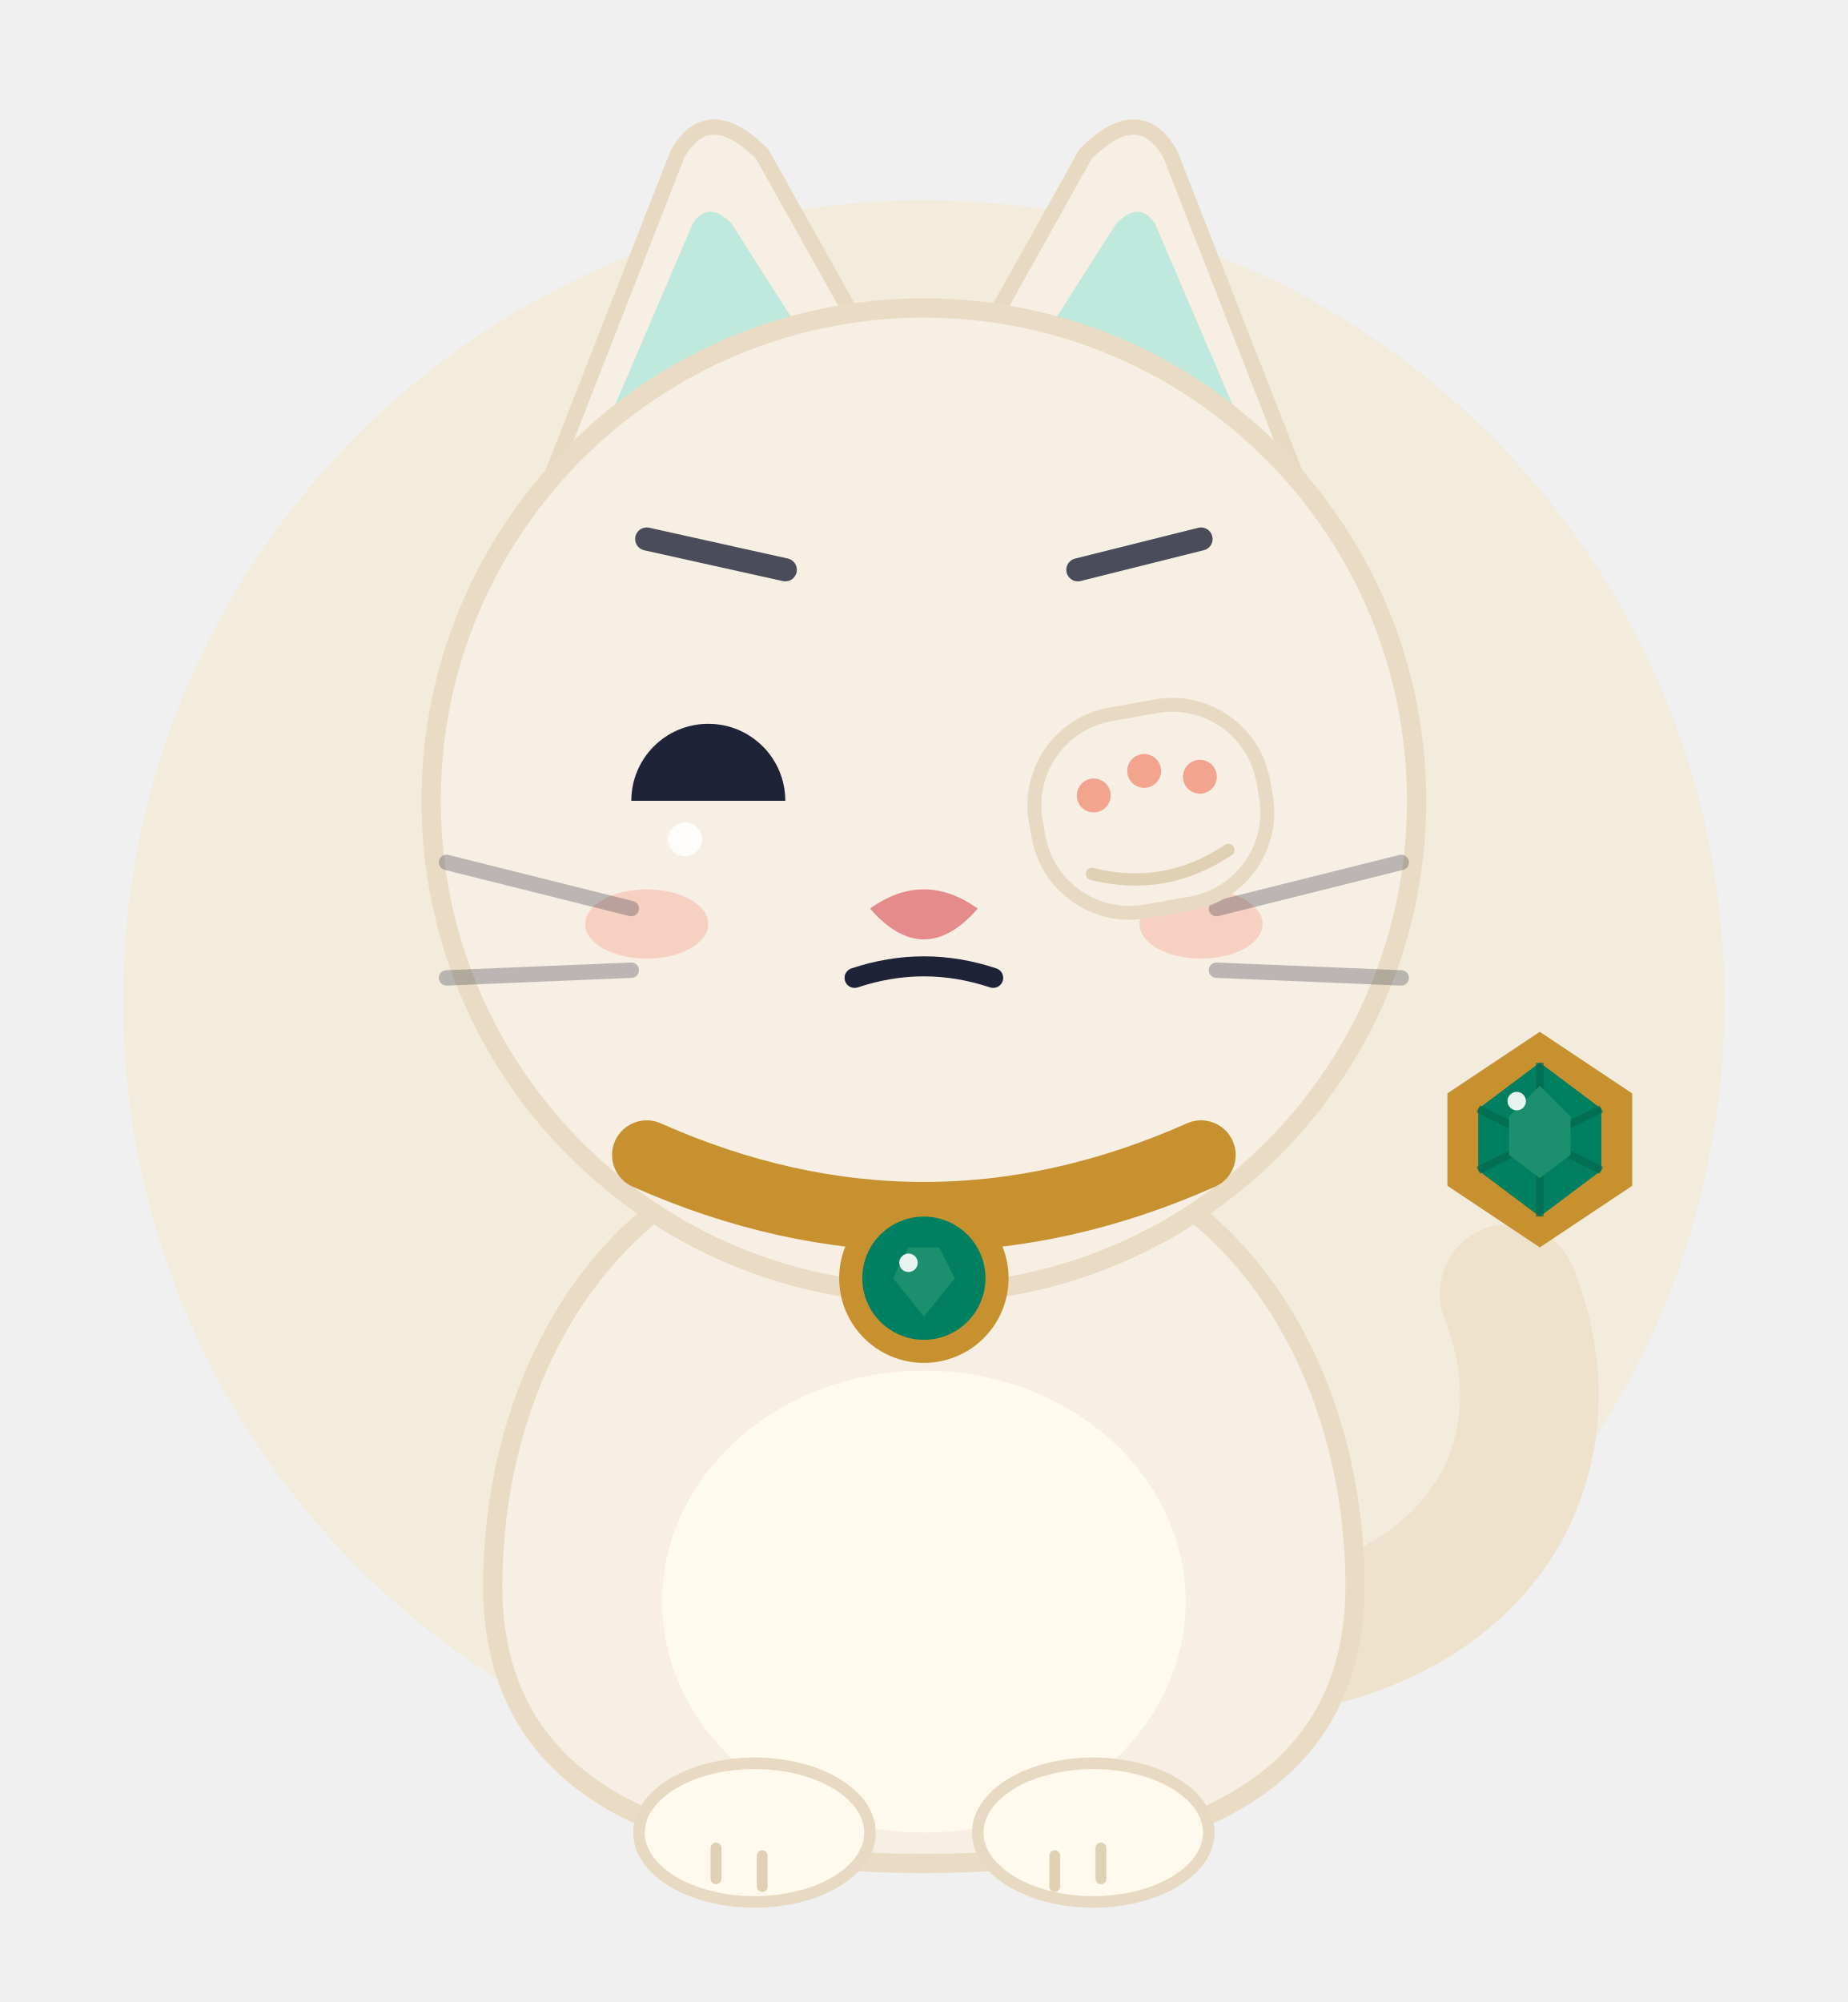
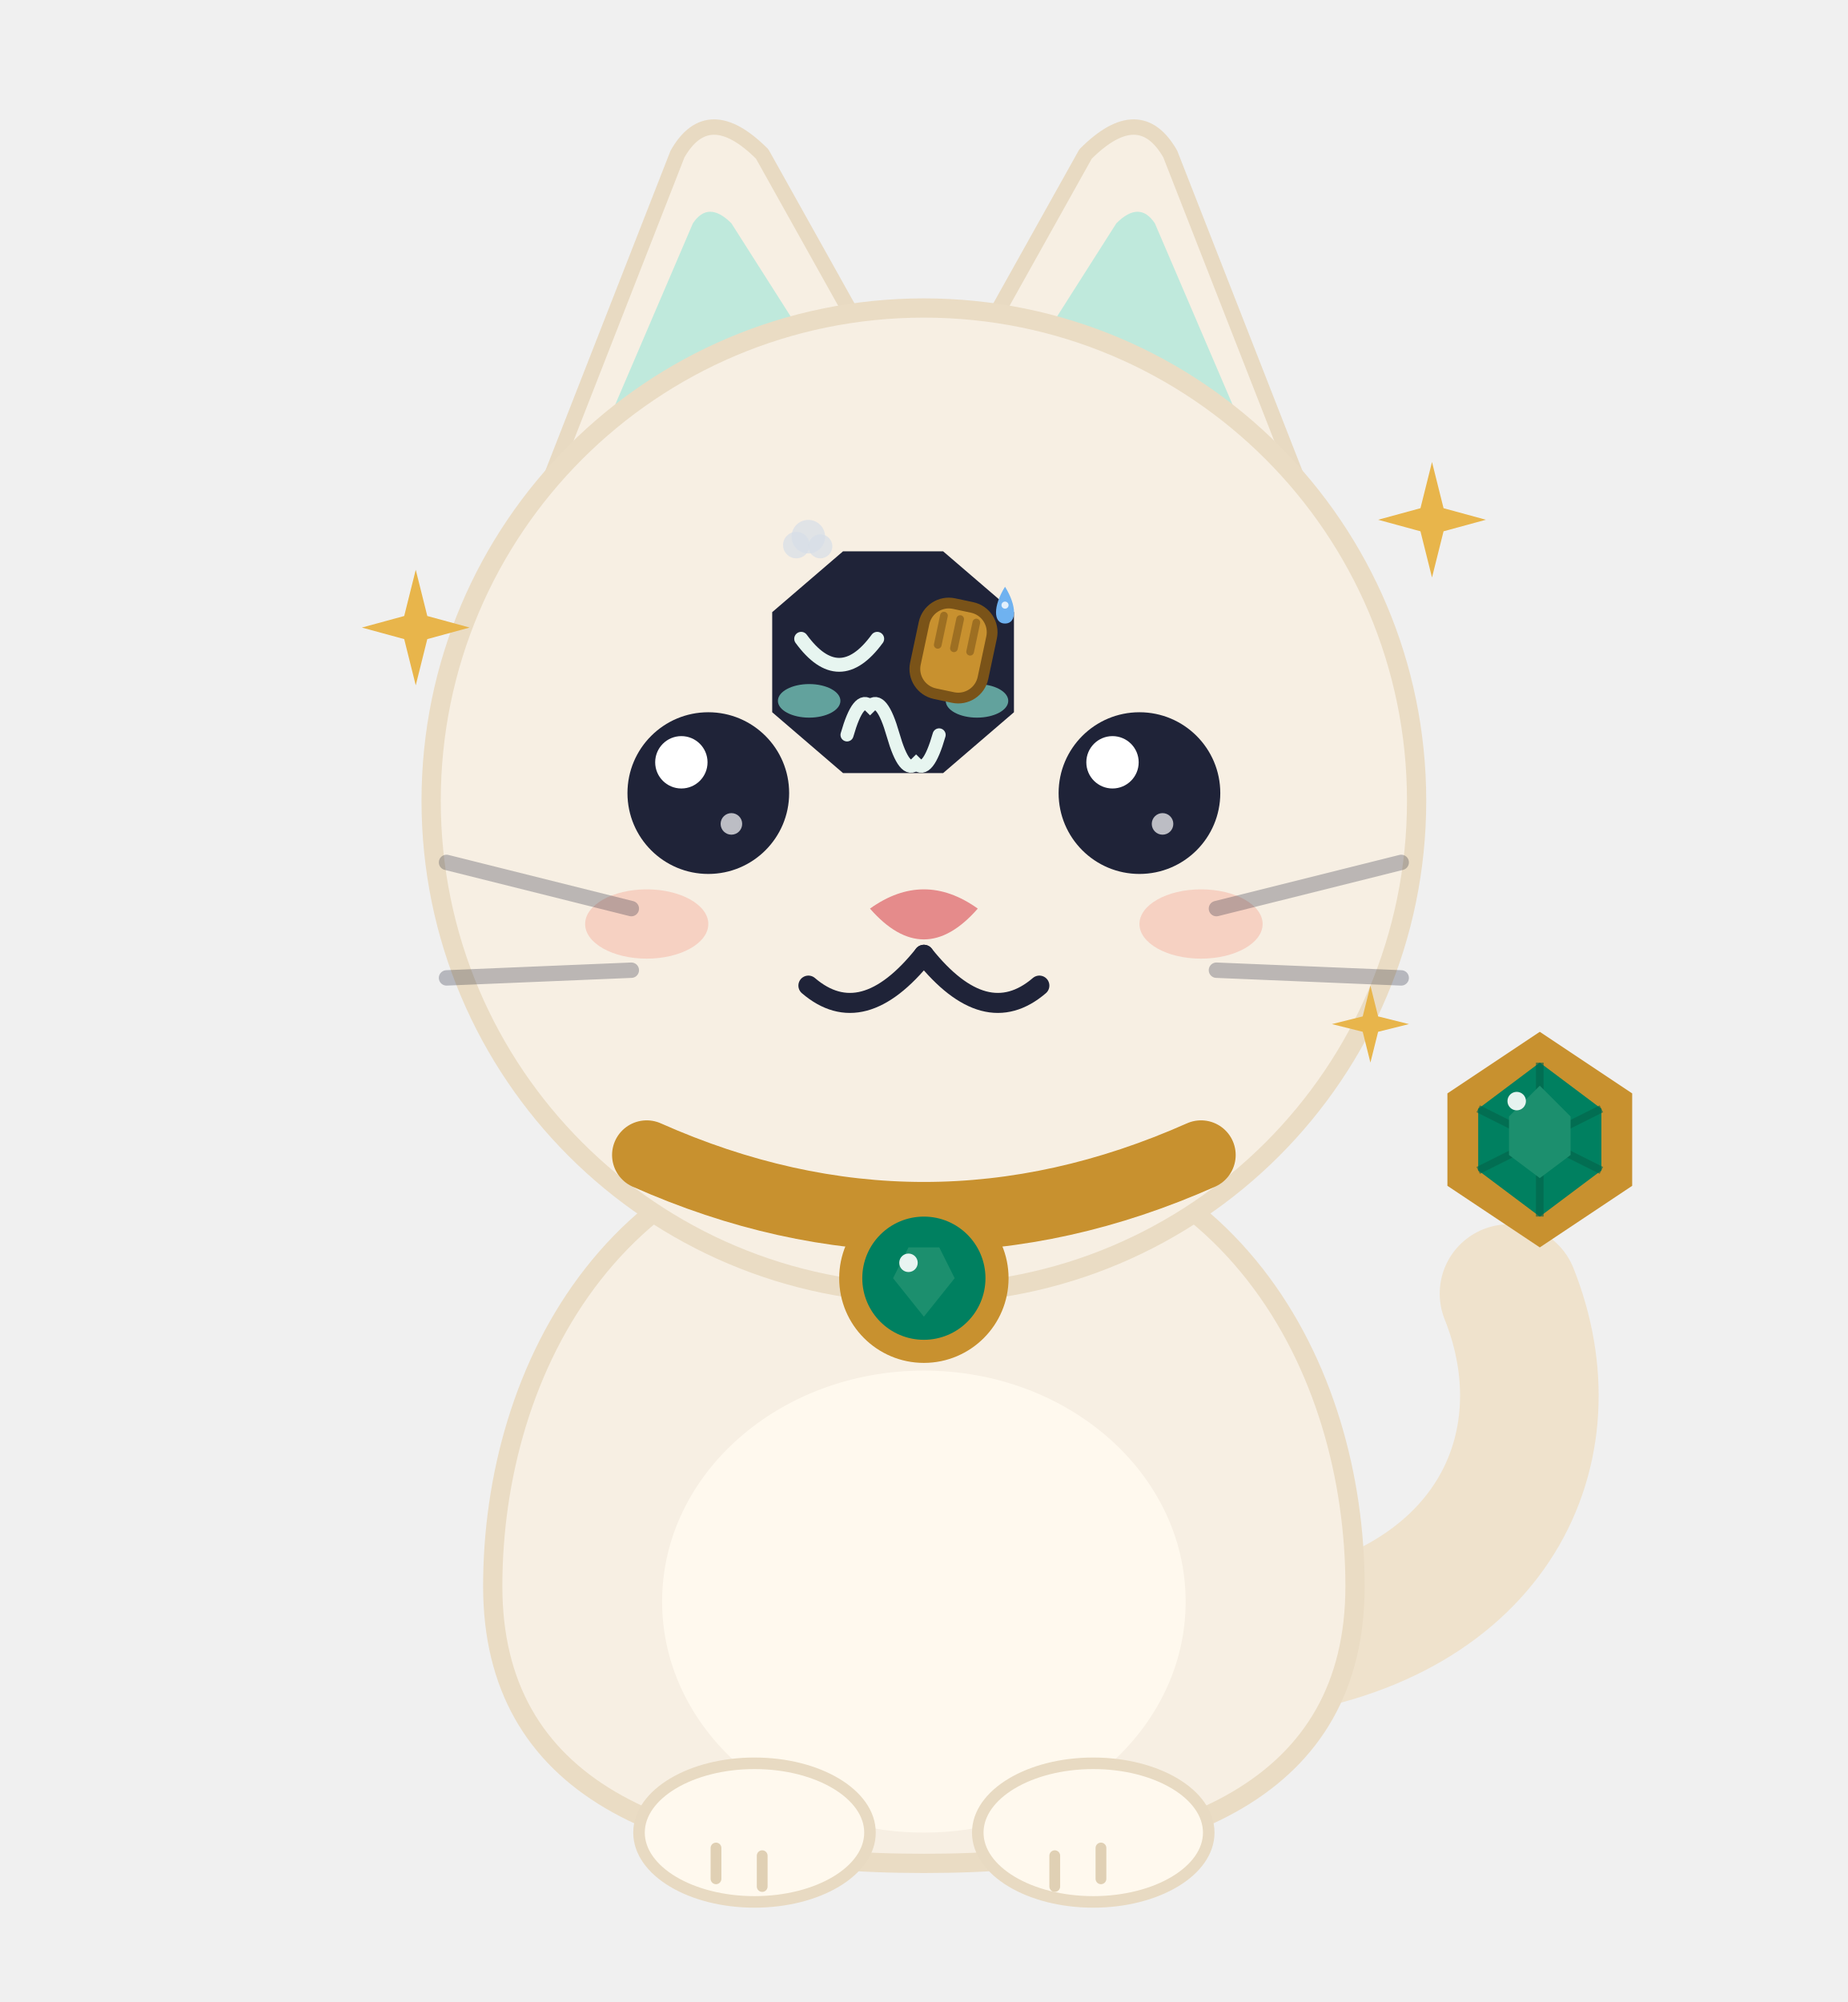
- <svg xmlns="http://www.w3.org/2000/svg" viewBox="0 0 240 260" width="96" height="104" role="img" aria-label="Lumi · 捂脸 Facepalm">
-   <style>.ex-motion { animation: ex-bob 3.2s ease-in-out infinite; transform-box: fill-box; transform-origin: 50% 50%; }
+ <svg xmlns="http://www.w3.org/2000/svg" viewBox="0 0 240 260" width="240" height="260" role="img" aria-label="Lumi · 捂脸 Facepalm">
+   <style>
+ .ex-motion { animation: ex-headshake 0.9s ease-in-out infinite; transform-box: fill-box; transform-origin: 50% 50%; }
.ex-anim-tear { animation: ex-tear 1.8s ease-in infinite; transform-box: fill-box; transform-origin: center; }
.ex-anim-sweat { animation: ex-tear 1.5s ease-in infinite; transform-box: fill-box; transform-origin: center; }
.ex-anim-heart { animation: ex-heart 2.2s ease-out infinite; transform-box: fill-box; transform-origin: center; }
.ex-anim-spark { animation: ex-spark 1.9s ease-in-out infinite; transform-box: fill-box; transform-origin: center; }
.ex-anim-rain { animation: ex-rain 1.4s linear infinite; transform-box: fill-box; transform-origin: center; }
.ex-anim-confetti { animation: ex-confetti 2.4s linear infinite; transform-box: fill-box; transform-origin: center; }
.ex-anim-pulse { animation: ex-pulse 1.6s ease-in-out infinite; transform-box: fill-box; transform-origin: center; }
.ex-anim-knock { animation: ex-knock 0.55s ease-in-out infinite; transform-box: fill-box; transform-origin: center; }
.ex-anim-knockline { animation: ex-knockline 0.55s ease-out infinite; transform-box: fill-box; transform-origin: center; }
.ex-anim-palm { animation: ex-palm 0.9s ease-in-out infinite; transform-box: fill-box; transform-origin: center; }
.ex-anim-steam { animation: ex-steam 1.8s ease-out infinite; transform-box: fill-box; transform-origin: center; }
.ex-anim-shock { animation: ex-shock 0.5s ease-in-out infinite; transform-box: fill-box; transform-origin: center; }
.ex-anim-please { animation: ex-please 1.4s ease-in-out infinite; transform-box: fill-box; transform-origin: center; }
.ex-anim-drift { animation: ex-drift 4.5s ease-in-out infinite; transform-box: fill-box; transform-origin: center; }
- @keyframes ex-bob { 0%,100% { transform: translateY(0); } 50% { transform: translateY(-1.66px); } }
+ @keyframes ex-headshake { 0%,100% { transform: rotate(0deg); } 25% { transform: rotate(-2deg); } 75% { transform: rotate(2deg); } }
@keyframes ex-tear { 0% { transform: translateY(0); opacity: 0; } 18% { opacity: 1; } 100% { transform: translateY(8px); opacity: 0; } }
@keyframes ex-heart { 0% { transform: translateY(0) scale(.65); opacity: 0; } 20% { opacity: 1; } 100% { transform: translateY(-10px) scale(1.15); opacity: 0; } }
@keyframes ex-spark { 0%,100% { transform: scale(.6) rotate(0deg); opacity: .3; } 50% { transform: scale(1.15) rotate(25deg); opacity: 1; } }
@keyframes ex-rain { 0% { transform: translateY(0); opacity: 0; } 20% { opacity: 1; } 100% { transform: translateY(8px); opacity: 0; } }
@keyframes ex-confetti { 0% { transform: translateY(-4px) rotate(0deg); opacity: 1; } 100% { transform: translateY(14px) rotate(200deg); opacity: 0; } }
@keyframes ex-pulse { 0%,100% { transform: scale(1); opacity: .35; } 50% { transform: scale(1.18); opacity: .7; } }
@keyframes ex-knock { 0%,100% { transform: translateX(3px); } 35% { transform: translateX(0); } }
@keyframes ex-knockline { 0%,100% { transform: scaleX(.6); opacity: .35; } 35% { transform: scaleX(1); opacity: 1; } }
@keyframes ex-palm { 0%,100% { transform: translateY(0) rotate(0deg); } 50% { transform: translateY(-1px) rotate(-4deg); } }
@keyframes ex-steam { 0% { transform: translateY(0); opacity: .7; } 100% { transform: translateY(-7px); opacity: 0; } }
@keyframes ex-shock { 0%,100% { transform: scaleX(.7); opacity: .4; } 50% { transform: scaleX(1.25); opacity: 1; } }
@keyframes ex-please { 0%,100% { transform: translateY(0); } 50% { transform: translateY(-1.5px); } }
@keyframes ex-drift { 0%,100% { transform: translateY(0); } 50% { transform: translateY(-1.5px); } }
@media (prefers-reduced-motion: reduce) {
  .ex-motion, [class*="ex-anim-"] { animation: none !important; }
- }</style>
+ }
+ </style>
  <g class="ex-motion ex-facepalm">
-     <circle cx="120" cy="130" r="104" fill="#F3EBDC" />
-     <path d="M 164 214 C 194 210 204 188 196 168" fill="none" stroke="#EFE2CC" stroke-width="18" stroke-linecap="round" />
-     <polygon points="200,134 212,142 212,154 200,162 188,154 188,142" fill="#C8912F" />
-     <polygon points="200,138 208,144 208,152 200,158 192,152 192,144" fill="#008060" />
-     <path d="M 200 138 L 200 158 M 192 144 L 208 152 M 208 144 L 192 152" stroke="#04634a" stroke-width="1" opacity="0.6" />
-     <polygon points="200,141 204,145 204,150 200,153 196,150 196,145" fill="#1C8F6E" />
-     <circle cx="197" cy="143" r="1.2" fill="#ffffff" opacity="0.9" />
-     <path d="M 120 146 C 160 146 176 178 176 206 C 176 232 154 242 120 242 C 86 242 64 232 64 206 C 64 178 80 146 120 146 Z" fill="#F7EFE3" stroke="#EADCC4" stroke-width="2.5" />
-     <ellipse cx="120" cy="208" rx="34" ry="30" fill="#FFF9EE" />
-     <ellipse cx="98" cy="238" rx="15" ry="9" fill="#FFF9EE" stroke="#E8DAC2" stroke-width="1.5" />
-     <ellipse cx="142" cy="238" rx="15" ry="9" fill="#FFF9EE" stroke="#E8DAC2" stroke-width="1.5" />
-     <g stroke="#E0D0B4" stroke-width="1.4" stroke-linecap="round">
-       <path d="M 93 240 L 93 244" />
-       <path d="M 99 241 L 99 245" />
-       <path d="M 137 241 L 137 245" />
-       <path d="M 143 240 L 143 244" />
+     <g class="ex-base">
+       <path d="M 164 214 C 194 210 204 188 196 168" fill="none" stroke="#EFE2CC" stroke-width="18" stroke-linecap="round" />
+       <polygon points="200,134 212,142 212,154 200,162 188,154 188,142" fill="#C8912F" />
+       <polygon points="200,138 208,144 208,152 200,158 192,152 192,144" fill="#008060" />
+       <path d="M 200 138 L 200 158 M 192 144 L 208 152 M 208 144 L 192 152" stroke="#04634a" stroke-width="1" opacity="0.6" />
+       <polygon points="200,141 204,145 204,150 200,153 196,150 196,145" fill="#1C8F6E" />
+       <circle cx="197" cy="143" r="1.2" fill="#ffffff" opacity="0.9" />
+       <path d="M 120 146 C 160 146 176 178 176 206 C 176 232 154 242 120 242 C 86 242 64 232 64 206 C 64 178 80 146 120 146 Z" fill="#F7EFE3" stroke="#EADCC4" stroke-width="2.5" />
+       <ellipse cx="120" cy="208" rx="34" ry="30" fill="#FFF9EE" />
+       <ellipse cx="98" cy="238" rx="15" ry="9" fill="#FFF9EE" stroke="#E8DAC2" stroke-width="1.5" />
+       <ellipse cx="142" cy="238" rx="15" ry="9" fill="#FFF9EE" stroke="#E8DAC2" stroke-width="1.5" />
+       <g stroke="#E0D0B4" stroke-width="1.4" stroke-linecap="round">
+         <path d="M 93 240 L 93 244" />
+         <path d="M 99 241 L 99 245" />
+         <path d="M 137 241 L 137 245" />
+         <path d="M 143 240 L 143 244" />
+       </g>
+       <path d="M 70 66 L 88 20 Q 92 13 99 20 L 118 54 Z" fill="#F7EFE3" stroke="#E8DAC2" stroke-width="2" stroke-linejoin="round" />
+       <path d="M 170 66 L 152 20 Q 148 13 141 20 L 122 54 Z" fill="#F7EFE3" stroke="#E8DAC2" stroke-width="2" stroke-linejoin="round" />
+       <path d="M 78 57 L 90 29 Q 92 26 95 29 L 109 51 Z" fill="#BFE9DC" />
+       <path d="M 162 57 L 150 29 Q 148 26 145 29 L 131 51 Z" fill="#BFE9DC" />
+       <circle cx="120" cy="104" r="64" fill="#F7EFE3" stroke="#EADCC4" stroke-width="2.5" />
+       <circle cx="148" cy="103" r="10.5" fill="#1F2338" />
+       <circle cx="144.5" cy="99" r="3.4" fill="#ffffff" />
+       <circle cx="151" cy="107" r="1.4" fill="#ffffff" opacity="0.7" />
+       <circle cx="92" cy="103" r="10.5" fill="#1F2338" />
+       <circle cx="88.5" cy="99" r="3.4" fill="#ffffff" />
+       <circle cx="95" cy="107" r="1.4" fill="#ffffff" opacity="0.7" />
+       <path d="M 113 118 Q 120 113 127 118 Q 120 126 113 118 Z" fill="#E58B8B" />
+       <path d="M 120 124 Q 112 134 105 128" fill="none" stroke="#1F2338" stroke-width="2.6" stroke-linecap="round" />
+       <path d="M 120 124 Q 128 134 135 128" fill="none" stroke="#1F2338" stroke-width="2.6" stroke-linecap="round" />
+       <ellipse cx="84" cy="120" rx="8" ry="4.5" fill="#F5B8A8" opacity="0.55" />
+       <ellipse cx="156" cy="120" rx="8" ry="4.5" fill="#F5B8A8" opacity="0.55" />
+       <g stroke="#1F2338" stroke-width="2" stroke-linecap="round" opacity="0.28">
+         <path d="M 82 118 L 58 112" />
+         <path d="M 82 126 L 58 127" />
+         <path d="M 158 118 L 182 112" />
+         <path d="M 158 126 L 182 127" />
+       </g>
+       <path d="M 84 150 Q 120 166 156 150" fill="none" stroke="#C8912F" stroke-width="9" stroke-linecap="round" />
+       <circle cx="120" cy="166" r="11" fill="#C8912F" />
+       <circle cx="120" cy="166" r="8" fill="#008060" />
+       <path d="M 118 162 L 122 162 L 124 166 L 120 171 L 116 166 Z" fill="#1C8F6E" />
+       <circle cx="118" cy="164" r="1.2" fill="#ffffff" opacity="0.9" />
+       <g fill="#E8B54B">
+         <path d="M 54 74 L 55.5 80 L 61 81.5 L 55.5 83 L 54 89 L 52.5 83 L 47 81.5 L 52.5 80 Z" />
+         <path d="M 186 60 L 187.5 66 L 193 67.5 L 187.5 69 L 186 75 L 184.5 69 L 179 67.5 L 184.5 66 Z" />
+         <path d="M 178 128 L 179 132 L 183 133 L 179 134 L 178 138 L 177 134 L 173 133 L 177 132 Z" />
+       </g>
    </g>
-     <path d="M 70 66 L 88 20 Q 92 13 99 20 L 118 54 Z" fill="#F7EFE3" stroke="#E8DAC2" stroke-width="2" stroke-linejoin="round" />
-     <path d="M 170 66 L 152 20 Q 148 13 141 20 L 122 54 Z" fill="#F7EFE3" stroke="#E8DAC2" stroke-width="2" stroke-linejoin="round" />
-     <path d="M 78 57 L 90 29 Q 92 26 95 29 L 109 51 Z" fill="#BFE9DC" />
-     <path d="M 162 57 L 150 29 Q 148 26 145 29 L 131 51 Z" fill="#BFE9DC" />
-     <circle cx="120" cy="104" r="64" fill="#F7EFE3" stroke="#EADCC4" stroke-width="2.5" />
-     <path d="M 84 70 L 102 74" fill="none" stroke="#1F2338" stroke-width="3" stroke-linecap="round" opacity="0.8" />
-     <path d="M 140 74 L 156 70" fill="none" stroke="#1F2338" stroke-width="3" stroke-linecap="round" opacity="0.8" />
-     <path d="M 82 104 A 10 10 0 0 1 102 104 Z" fill="#1F2338" />
-     <circle cx="89" cy="109" r="2.2" fill="#ffffff" opacity="0.85" />
-     <circle cx="148" cy="103" r="10.5" fill="#1F2338" />
-     <circle cx="144.5" cy="99" r="3.4" fill="#ffffff" />
-     <circle cx="151" cy="107" r="1.4" fill="#ffffff" opacity="0.7" />
-     <path d="M 113 118 Q 120 113 127 118 Q 120 126 113 118 Z" fill="#E58B8B" />
-     <path d="M 111 127 Q 120 124 129 127" fill="none" stroke="#1F2338" stroke-width="2.6" stroke-linecap="round" />
-     <ellipse cx="84" cy="120" rx="8" ry="4.5" fill="#F5B8A8" opacity="0.55" />
-     <ellipse cx="156" cy="120" rx="8" ry="4.5" fill="#F5B8A8" opacity="0.55" />
-     <g stroke="#1F2338" stroke-width="2" stroke-linecap="round" opacity="0.28">
-       <path d="M 82 118 L 58 112" />
-       <path d="M 82 126 L 58 127" />
-       <path d="M 158 118 L 182 112" />
-       <path d="M 158 126 L 182 127" />
-     </g>
-     <path d="M 84 150 Q 120 166 156 150" fill="none" stroke="#C8912F" stroke-width="9" stroke-linecap="round" />
-     <circle cx="120" cy="166" r="11" fill="#C8912F" />
-     <circle cx="120" cy="166" r="8" fill="#008060" />
-     <path d="M 118 162 L 122 162 L 124 166 L 120 171 L 116 166 Z" fill="#1C8F6E" />
-     <circle cx="118" cy="164" r="1.2" fill="#ffffff" opacity="0.9" />
-     <g transform="translate(150 108) rotate(-10)">
-       <g class="ex-anim-palm">
-         <rect x="-15" y="-16" width="30" height="26" rx="12" fill="#F7EFE3" stroke="#E8DAC2" stroke-width="1.8" />
-         <circle cx="-7" cy="-6" r="2.2" fill="#F2A48F" />
-         <circle cx="0" cy="-8" r="2.2" fill="#F2A48F" />
-         <circle cx="7" cy="-6" r="2.2" fill="#F2A48F" />
-         <path d="M -9 4 Q 0 8 9 4" fill="none" stroke="#E0D0B4" stroke-width="1.6" stroke-linecap="round" />
+     <g class="ex-face">
+       <polygon points="131.7,92.5 122.5,100.4 109.5,100.4 100.3,92.5 100.3,79.5 109.5,71.6 122.5,71.6 131.7,79.5" fill="#1F2338" />
+       <path d="M 104.06,82.96 Q 109,89.72 113.94,82.96" fill="none" stroke="#E7F5F0" stroke-width="1.8" stroke-linecap="round" />
+       <path d="M 110.02,95.44 Q 111.52,90.2 113.01,91.7 Q 114.5,90.2 116,95.44 Q 117.5,100.68 118.99,99.18 Q 120.48,100.68 121.98,95.44" fill="none" stroke="#E7F5F0" stroke-width="1.7" stroke-linecap="round" />
+       <ellipse cx="105.1" cy="91.02" rx="4.06" ry="2.18" fill="#7FD8C8" opacity="0.7" />
+       <ellipse cx="126.9" cy="91.02" rx="4.06" ry="2.18" fill="#7FD8C8" opacity="0.7" />
+       <g transform="translate(123.78 84.78) rotate(12)">
+         <rect class="ex-anim-palm" x="-4.48" y="-6.28" width="8.97" height="11.96" rx="3.29" fill="#C8912F" stroke="#7A5318" stroke-width="1.4" />
+         <path class="ex-anim-palm" d="M -2.15,-4.48 L -2.15,-0.6" stroke="#7A5318" stroke-width="1" stroke-linecap="round" opacity=".55" />
+         <path class="ex-anim-palm" d="M 0,-4.48 L 0,-0.6" stroke="#7A5318" stroke-width="1" stroke-linecap="round" opacity=".55" />
+         <path class="ex-anim-palm" d="M 2.15,-4.48 L 2.15,-0.6" stroke="#7A5318" stroke-width="1" stroke-linecap="round" opacity=".55" />
+       </g>
+       <g transform="translate(103.43 70.79)">
+         <circle class="ex-anim-steam" style="animation-delay:0.0s" r="1.72" fill="#D7DEE8" opacity=".72" />
+       </g>
+       <g transform="translate(104.99 69.7)">
+         <circle class="ex-anim-steam" style="animation-delay:0.28s" r="2.18" fill="#D7DEE8" opacity=".72" />
+       </g>
+       <g transform="translate(106.55 70.95)">
+         <circle class="ex-anim-steam" style="animation-delay:0.56s" r="1.56" fill="#D7DEE8" opacity=".72" />
+       </g>
+       <g transform="translate(0 0)">
+         <path class="ex-anim-sweat" style="animation-delay:0.2s" d="M 130.54,76.2 C 132.1,78.7 132.1,80.98 130.54,80.98 C 128.98,80.98 128.98,78.7 130.54,76.2 Z" fill="#6FB2F0" />
+         <circle cx="130.54" cy="78.59" r="0.46" fill="#FFFFFF" opacity=".8" />
      </g>
    </g>
  </g>
</svg>
